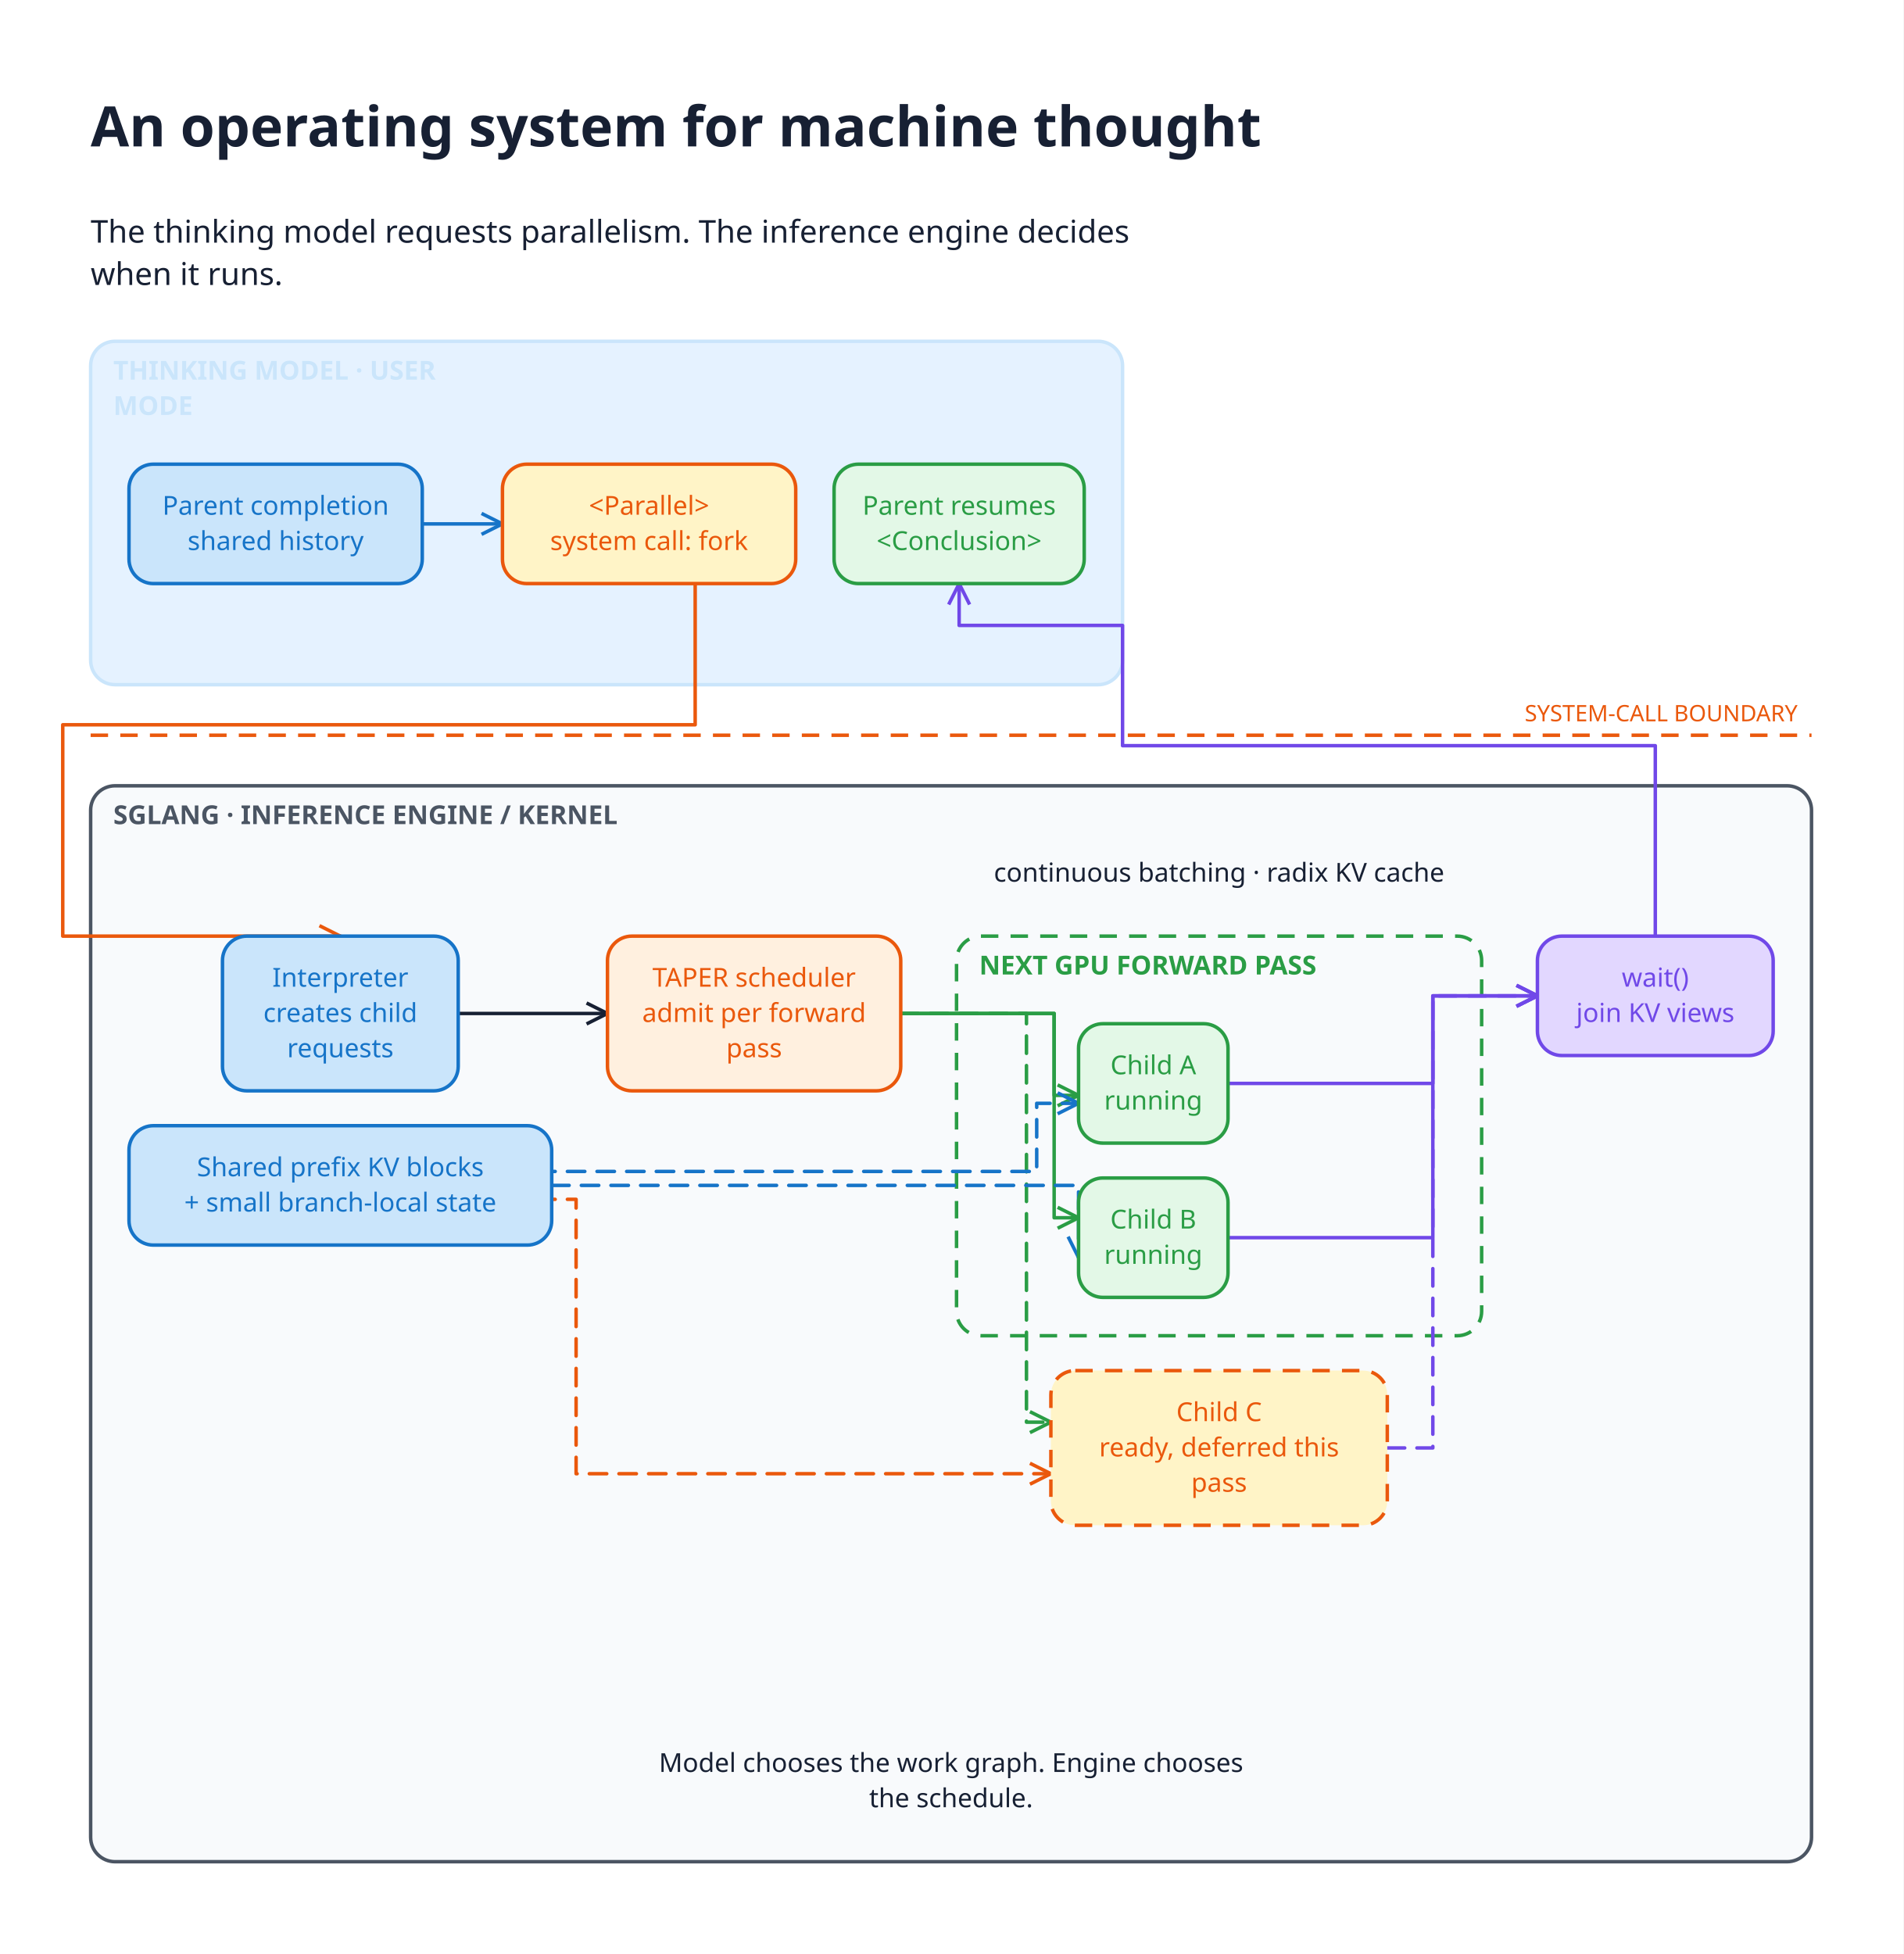
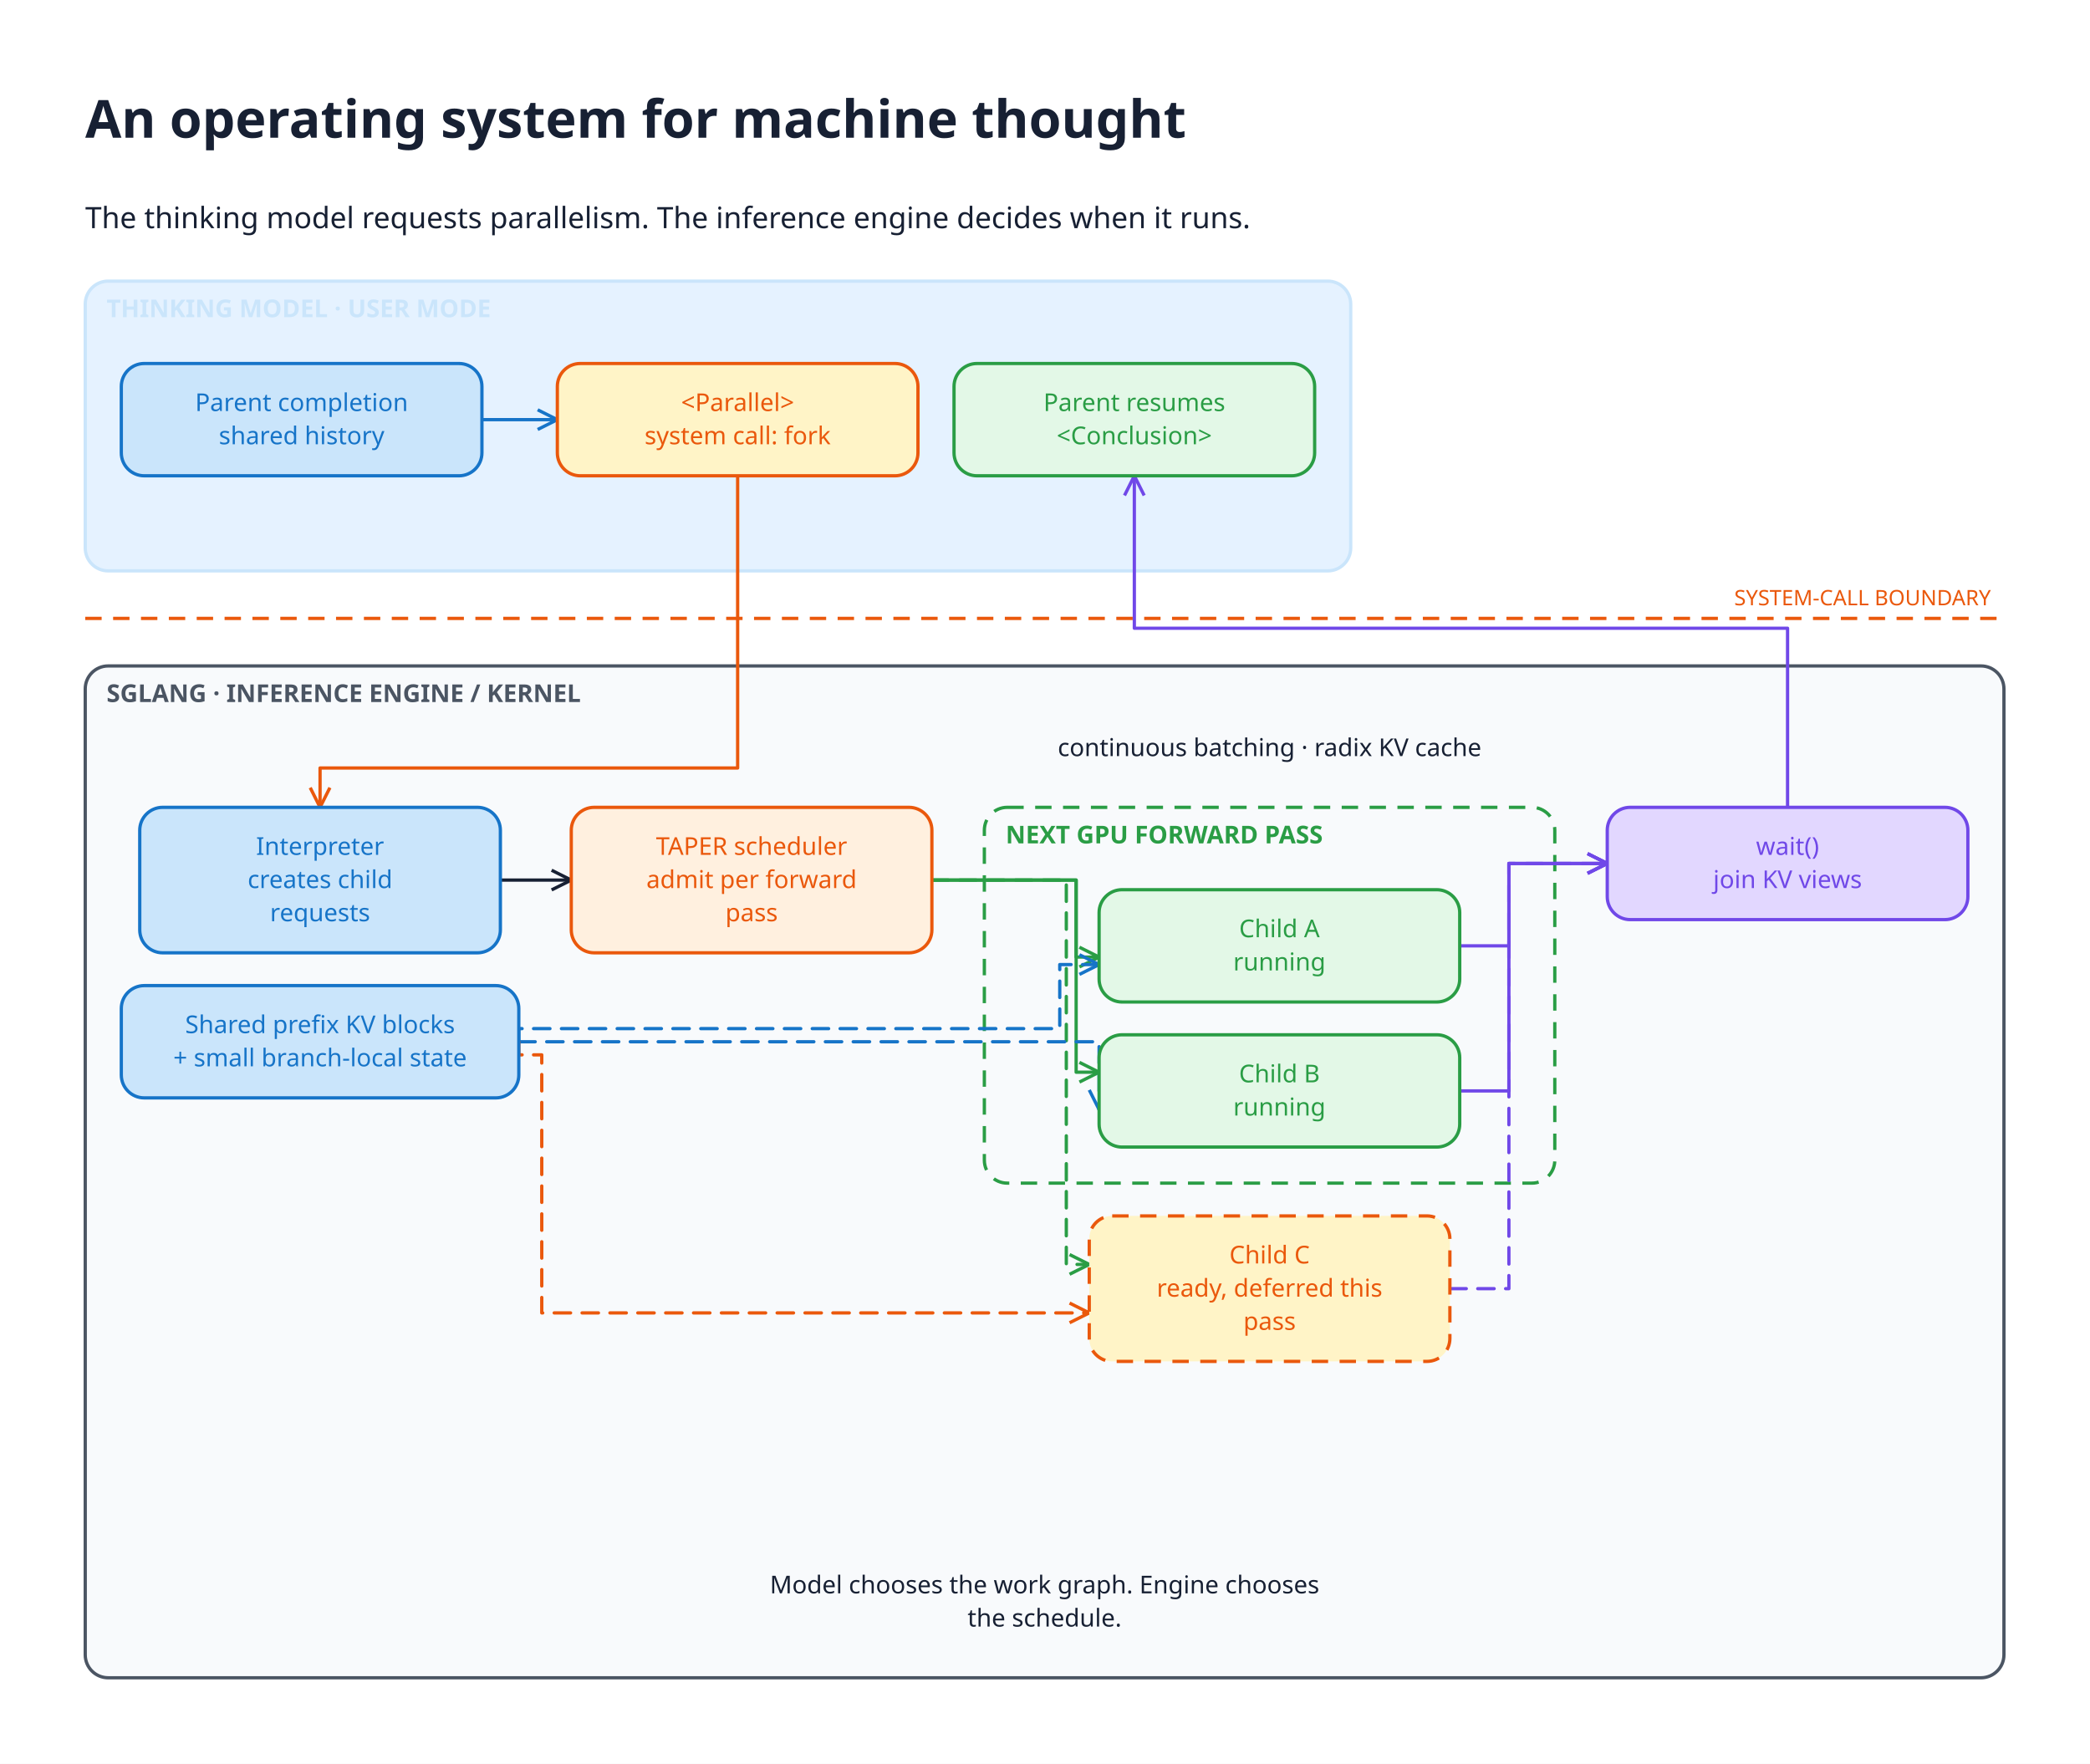
- <svg xmlns="http://www.w3.org/2000/svg" width="1092" height="1121" viewBox="0 0 1092 1121" role="img" aria-label="machine-thought-os">
+ <svg xmlns="http://www.w3.org/2000/svg" width="1275" height="1076" viewBox="0 0 1275 1076" role="img" aria-label="machine-thought-os">
  <rect width="100%" height="100%" fill="#ffffff" />
  <g id="boundaries">
-     <rect x="52" y="195.8" width="592" height="197" rx="14" fill="#e5f2ff" stroke="#cae5fb" stroke-width="2" />
-     <rect x="52" y="450.8" width="987.25" height="617.25" rx="14" fill="#f8fafc" stroke="#4b5563" stroke-width="2" />
-     <rect x="548.75" y="537.05" width="301.25" height="229.25" rx="14" fill="#f8fafc" stroke="#2a9d45" stroke-width="2" stroke-dasharray="10 7" />
+     <rect x="52" y="171.5" width="772" height="176.75" rx="14" fill="#e5f2ff" stroke="#cae5fb" stroke-width="2" />
+     <rect x="52" y="406.25" width="1170.5" height="617.25" rx="14" fill="#f8fafc" stroke="#4b5563" stroke-width="2" />
+     <rect x="600.5" y="492.5" width="348" height="229.25" rx="14" fill="#f8fafc" stroke="#2a9d45" stroke-width="2" stroke-dasharray="10 7" />
  </g>
  <g id="corridor-dividers">
-     <path d="M 52 421.8 L 1039.25 421.8" fill="none" stroke="#ea580c" stroke-width="2" stroke-dasharray="10 7" />
-     <text x="1031.25" y="413.8" text-anchor="end" font-family="ui-rounded, sans-serif" font-size="13" fill="#ea580c">SYSTEM-CALL BOUNDARY</text>
+     <path d="M 52 377.25 L 1222.5 377.25" fill="none" stroke="#ea580c" stroke-width="2" stroke-dasharray="10 7" />
+     <text x="1214.5" y="369.25" text-anchor="end" font-family="ui-rounded, sans-serif" font-size="13" fill="#ea580c">SYSTEM-CALL BOUNDARY</text>
  </g>
  <g id="lines">
    <g data-line="$line-1">
-       <polyline points="242.25,300.55 288.25,300.55" fill="none" stroke="#1674c8" stroke-width="2" stroke-linejoin="round" stroke-linecap="round" />
-       <path d="M 276.25 306.55 L 288.25 300.55 L 276.25 294.55" fill="none" stroke="#1674c8" stroke-width="2" stroke-linejoin="round" />
+       <polyline points="294,256 340,256" fill="none" stroke="#1674c8" stroke-width="2" stroke-linejoin="round" stroke-linecap="round" />
+       <path d="M 328 262 L 340 256 L 328 250" fill="none" stroke="#1674c8" stroke-width="2" stroke-linejoin="round" />
    </g>
    <g data-line="$line-2">
-       <polyline points="262.875,581.425 348.5,581.425" fill="none" stroke="#172033" stroke-width="2" stroke-linejoin="round" stroke-linecap="round" />
-       <path d="M 336.5 587.425 L 348.5 581.425 L 336.5 575.425" fill="none" stroke="#172033" stroke-width="2" stroke-linejoin="round" />
+       <polyline points="305.25,536.875 348.5,536.875" fill="none" stroke="#172033" stroke-width="2" stroke-linejoin="round" stroke-linecap="round" />
+       <path d="M 336.5 542.875 L 348.5 536.875 L 336.5 530.875" fill="none" stroke="#172033" stroke-width="2" stroke-linejoin="round" />
    </g>
    <g data-line="schedule-child-a">
-       <polyline points="516.75,581.425 582.75,581.425 604.75,581.425 604.75,628.4 618.75,628.4" fill="none" stroke="#2a9d45" stroke-width="2" stroke-linejoin="round" stroke-linecap="round" />
-       <path d="M 606.75 634.4 L 618.75 628.4 L 606.75 622.4" fill="none" stroke="#2a9d45" stroke-width="2" stroke-linejoin="round" />
+       <polyline points="568.5,536.875 634.5,536.875 656.5,536.875 656.5,583.85 670.5,583.85" fill="none" stroke="#2a9d45" stroke-width="2" stroke-linejoin="round" stroke-linecap="round" />
+       <path d="M 658.5 589.85 L 670.5 583.85 L 658.5 577.85" fill="none" stroke="#2a9d45" stroke-width="2" stroke-linejoin="round" />
    </g>
    <g data-line="schedule-child-b">
-       <polyline points="516.75,581.425 582.75,581.425 604.75,581.425 604.75,698.633 618.75,698.633" fill="none" stroke="#2a9d45" stroke-width="2" stroke-linejoin="round" stroke-linecap="round" />
-       <path d="M 606.75 704.633 L 618.75 698.633 L 606.75 692.633" fill="none" stroke="#2a9d45" stroke-width="2" stroke-linejoin="round" />
+       <polyline points="568.5,536.875 634.5,536.875 656.5,536.875 656.5,654.083 670.5,654.083" fill="none" stroke="#2a9d45" stroke-width="2" stroke-linejoin="round" stroke-linecap="round" />
+       <path d="M 658.5 660.083 L 670.5 654.083 L 658.5 648.083" fill="none" stroke="#2a9d45" stroke-width="2" stroke-linejoin="round" />
    </g>
    <g data-line="schedule-child-c">
-       <polyline points="516.75,581.425 582.75,581.425 588.875,581.425 588.875,815.883 602.875,815.883" fill="none" stroke="#2a9d45" stroke-width="2" stroke-linejoin="round" stroke-linecap="round" stroke-dasharray="10 7" />
-       <path d="M 590.875 821.883 L 602.875 815.883 L 590.875 809.883" fill="none" stroke="#2a9d45" stroke-width="2" stroke-linejoin="round" />
+       <polyline points="568.5,536.875 634.5,536.875 650.5,536.875 650.5,771.333 664.5,771.333" fill="none" stroke="#2a9d45" stroke-width="2" stroke-linejoin="round" stroke-linecap="round" stroke-dasharray="10 7" />
+       <path d="M 652.5 777.333 L 664.5 771.333 L 652.5 765.333" fill="none" stroke="#2a9d45" stroke-width="2" stroke-linejoin="round" />
    </g>
    <g data-line="state-child-a">
-       <polyline points="316.5,680.05 316.5,672.05 594.75,672.05 594.75,632.967 618.75,632.967" fill="none" stroke="#1674c8" stroke-width="2" stroke-linejoin="round" stroke-linecap="round" stroke-dasharray="10 7" />
-       <path d="M 606.75 638.967 L 618.75 632.967 L 606.75 626.967" fill="none" stroke="#1674c8" stroke-width="2" stroke-linejoin="round" />
+       <polyline points="316.5,635.5 316.5,627.5 646.5,627.5 646.5,588.417 670.5,588.417" fill="none" stroke="#1674c8" stroke-width="2" stroke-linejoin="round" stroke-linecap="round" stroke-dasharray="10 7" />
+       <path d="M 658.5 594.417 L 670.5 588.417 L 658.5 582.417" fill="none" stroke="#1674c8" stroke-width="2" stroke-linejoin="round" />
    </g>
    <g data-line="state-child-b">
-       <polyline points="316.5,680.05 604.75,680.05 618.75,680.05 618.75,721.467" fill="none" stroke="#1674c8" stroke-width="2" stroke-linejoin="round" stroke-linecap="round" stroke-dasharray="10 7" />
-       <path d="M 612.75 709.467 L 618.75 721.467 L 624.75 709.467" fill="none" stroke="#1674c8" stroke-width="2" stroke-linejoin="round" />
+       <polyline points="316.5,635.5 656.5,635.5 670.5,635.5 670.5,676.917" fill="none" stroke="#1674c8" stroke-width="2" stroke-linejoin="round" stroke-linecap="round" stroke-dasharray="10 7" />
+       <path d="M 664.5 664.917 L 670.5 676.917 L 676.5 664.917" fill="none" stroke="#1674c8" stroke-width="2" stroke-linejoin="round" />
    </g>
    <g data-line="state-child-c">
-       <polyline points="316.5,680.05 316.5,688.05 330.5,688.05 330.5,845.467 602.875,845.467" fill="none" stroke="#ea580c" stroke-width="2" stroke-linejoin="round" stroke-linecap="round" stroke-dasharray="10 7" />
-       <path d="M 590.875 851.467 L 602.875 845.467 L 590.875 839.467" fill="none" stroke="#ea580c" stroke-width="2" stroke-linejoin="round" />
+       <polyline points="316.5,635.5 316.5,643.5 330.5,643.5 330.5,800.917 664.5,800.917" fill="none" stroke="#ea580c" stroke-width="2" stroke-linejoin="round" stroke-linecap="round" stroke-dasharray="10 7" />
+       <path d="M 652.5 806.917 L 664.5 800.917 L 652.5 794.917" fill="none" stroke="#ea580c" stroke-width="2" stroke-linejoin="round" />
    </g>
    <g data-line="join-child-a">
-       <polyline points="704.5,621.55 822,621.55 822,571.3 882,571.3" fill="none" stroke="#7048e8" stroke-width="2" stroke-linejoin="round" stroke-linecap="round" />
-       <path d="M 870 577.3 L 882 571.3 L 870 565.3" fill="none" stroke="#7048e8" stroke-width="2" stroke-linejoin="round" />
+       <polyline points="890.5,577 920.5,577 920.5,526.75 980.5,526.75" fill="none" stroke="#7048e8" stroke-width="2" stroke-linejoin="round" stroke-linecap="round" />
+       <path d="M 968.5 532.75 L 980.5 526.75 L 968.5 520.75" fill="none" stroke="#7048e8" stroke-width="2" stroke-linejoin="round" />
    </g>
    <g data-line="join-child-b">
-       <polyline points="704.5,710.05 822,710.05 822,571.3 882,571.3" fill="none" stroke="#7048e8" stroke-width="2" stroke-linejoin="round" stroke-linecap="round" />
-       <path d="M 870 577.3 L 882 571.3 L 870 565.3" fill="none" stroke="#7048e8" stroke-width="2" stroke-linejoin="round" />
+       <polyline points="890.5,665.5 920.5,665.5 920.5,526.75 980.5,526.75" fill="none" stroke="#7048e8" stroke-width="2" stroke-linejoin="round" stroke-linecap="round" />
+       <path d="M 968.5 532.75 L 980.5 526.75 L 968.5 520.75" fill="none" stroke="#7048e8" stroke-width="2" stroke-linejoin="round" />
    </g>
    <g data-line="join-child-c">
-       <polyline points="795.875,830.675 822,830.675 822,571.3 882,571.3" fill="none" stroke="#7048e8" stroke-width="2" stroke-linejoin="round" stroke-linecap="round" stroke-dasharray="10 7" />
-       <path d="M 870 577.3 L 882 571.3 L 870 565.3" fill="none" stroke="#7048e8" stroke-width="2" stroke-linejoin="round" />
+       <polyline points="884.5,786.125 920.5,786.125 920.5,526.75 980.5,526.75" fill="none" stroke="#7048e8" stroke-width="2" stroke-linejoin="round" stroke-linecap="round" stroke-dasharray="10 7" />
+       <path d="M 968.5 532.75 L 980.5 526.75 L 968.5 520.75" fill="none" stroke="#7048e8" stroke-width="2" stroke-linejoin="round" />
    </g>
    <g data-line="fork-system-call">
-       <polyline points="398.814,334.8 398.814,415.8 297.032,415.8 36,415.8 36,537.05 195.25,537.05" fill="none" stroke="#ea580c" stroke-width="2" stroke-linejoin="round" stroke-linecap="round" />
-       <path d="M 183.25 543.05 L 195.25 537.05 L 183.25 531.05" fill="none" stroke="#ea580c" stroke-width="2" stroke-linejoin="round" />
+       <polyline points="450,290.25 450,371.25 450,468.5 195.25,468.5 195.25,492.5" fill="none" stroke="#ea580c" stroke-width="2" stroke-linejoin="round" stroke-linecap="round" />
+       <path d="M 189.25 480.5 L 195.25 492.5 L 201.25 480.5" fill="none" stroke="#ea580c" stroke-width="2" stroke-linejoin="round" />
    </g>
    <g data-line="resume-parent">
-       <polyline points="949.625,537.05 949.625,427.8 644,427.8 644,358.8 550.25,358.8 550.25,334.8" fill="none" stroke="#7048e8" stroke-width="2" stroke-linejoin="round" stroke-linecap="round" />
-       <path d="M 556.25 346.8 L 550.25 334.8 L 544.25 346.8" fill="none" stroke="#7048e8" stroke-width="2" stroke-linejoin="round" />
+       <polyline points="1090.5,492.5 1090.5,383.25 692,383.25 692,290.25" fill="none" stroke="#7048e8" stroke-width="2" stroke-linejoin="round" stroke-linecap="round" />
+       <path d="M 698 302.25 L 692 290.25 L 686 302.25" fill="none" stroke="#7048e8" stroke-width="2" stroke-linejoin="round" />
    </g>
  </g>
  <g id="objects">
-     <rect x="74" y="266.3" width="168.25" height="68.5" rx="14" fill="#cae5fb" stroke="#1674c8" stroke-width="2" />
-     <rect x="288.25" y="266.3" width="168.25" height="68.5" rx="14" fill="#fff4c7" stroke="#ea580c" stroke-width="2" />
-     <rect x="478.5" y="266.3" width="143.5" height="68.5" rx="14" fill="#e3f8e7" stroke="#2a9d45" stroke-width="2" />
-     <rect x="127.625" y="537.05" width="135.25" height="88.75" rx="14" fill="#cae5fb" stroke="#1674c8" stroke-width="2" />
-     <rect x="348.5" y="537.05" width="168.25" height="88.75" rx="14" fill="#fff0df" stroke="#ea580c" stroke-width="2" />
-     <rect x="618.75" y="587.3" width="85.75" height="68.5" rx="14" fill="#e3f8e7" stroke="#2a9d45" stroke-width="2" />
-     <rect x="618.75" y="675.8" width="85.75" height="68.5" rx="14" fill="#e3f8e7" stroke="#2a9d45" stroke-width="2" />
-     <rect x="602.875" y="786.3" width="193" height="88.75" rx="14" fill="#fff4c7" stroke="#ea580c" stroke-width="2" stroke-dasharray="10 7" />
-     <rect x="882" y="537.05" width="135.25" height="68.5" rx="14" fill="#e2d7ff" stroke="#7048e8" stroke-width="2" />
-     <rect x="74" y="645.8" width="242.5" height="68.5" rx="14" fill="#cae5fb" stroke="#1674c8" stroke-width="2" />
+     <rect x="74" y="221.75" width="220" height="68.5" rx="14" fill="#cae5fb" stroke="#1674c8" stroke-width="2" />
+     <rect x="340" y="221.75" width="220" height="68.5" rx="14" fill="#fff4c7" stroke="#ea580c" stroke-width="2" />
+     <rect x="582" y="221.75" width="220" height="68.5" rx="14" fill="#e3f8e7" stroke="#2a9d45" stroke-width="2" />
+     <rect x="85.25" y="492.5" width="220" height="88.75" rx="14" fill="#cae5fb" stroke="#1674c8" stroke-width="2" />
+     <rect x="348.5" y="492.5" width="220" height="88.75" rx="14" fill="#fff0df" stroke="#ea580c" stroke-width="2" />
+     <rect x="670.5" y="542.75" width="220" height="68.5" rx="14" fill="#e3f8e7" stroke="#2a9d45" stroke-width="2" />
+     <rect x="670.5" y="631.25" width="220" height="68.5" rx="14" fill="#e3f8e7" stroke="#2a9d45" stroke-width="2" />
+     <rect x="664.5" y="741.75" width="220" height="88.75" rx="14" fill="#fff4c7" stroke="#ea580c" stroke-width="2" stroke-dasharray="10 7" />
+     <rect x="980.5" y="492.5" width="220" height="68.5" rx="14" fill="#e2d7ff" stroke="#7048e8" stroke-width="2" />
+     <rect x="74" y="601.25" width="242.5" height="68.5" rx="14" fill="#cae5fb" stroke="#1674c8" stroke-width="2" />
  </g>
  <g id="ports" />
  <g id="text">
    <text x="52" y="84" text-anchor="start" fill="#172033" font-family="ui-rounded, 'Comic Sans MS', sans-serif" font-size="32" font-weight="700">An operating system for machine thought</text>
-     <text x="52" y="139.2" text-anchor="start" fill="#172033" font-family="ui-rounded, 'Comic Sans MS', sans-serif" font-size="18" font-weight="450">The thinking model requests parallelism. The inference engine decides</text>
-     <text x="52" y="163.5" text-anchor="start" fill="#172033" font-family="ui-rounded, 'Comic Sans MS', sans-serif" font-size="18" font-weight="450">when it runs.</text>
-     <text x="65" y="217.8" text-anchor="start" fill="#cae5fb" font-family="ui-rounded, 'Comic Sans MS', sans-serif" font-size="15" font-weight="700">THINKING MODEL · USER</text>
-     <text x="65" y="238.05" text-anchor="start" fill="#cae5fb" font-family="ui-rounded, 'Comic Sans MS', sans-serif" font-size="15" font-weight="700">MODE</text>
-     <text x="158.125" y="295.3" text-anchor="middle" fill="#1674c8" font-family="ui-rounded, 'Comic Sans MS', sans-serif" font-size="15" font-weight="450">Parent completion</text>
-     <text x="158.125" y="315.55" text-anchor="middle" fill="#1674c8" font-family="ui-rounded, 'Comic Sans MS', sans-serif" font-size="15" font-weight="450">shared history</text>
-     <text x="372.375" y="295.3" text-anchor="middle" fill="#ea580c" font-family="ui-rounded, 'Comic Sans MS', sans-serif" font-size="15" font-weight="450">&lt;Parallel&gt;</text>
-     <text x="372.375" y="315.55" text-anchor="middle" fill="#ea580c" font-family="ui-rounded, 'Comic Sans MS', sans-serif" font-size="15" font-weight="450">system call: fork</text>
-     <text x="550.25" y="295.3" text-anchor="middle" fill="#2a9d45" font-family="ui-rounded, 'Comic Sans MS', sans-serif" font-size="15" font-weight="450">Parent resumes</text>
-     <text x="550.25" y="315.55" text-anchor="middle" fill="#2a9d45" font-family="ui-rounded, 'Comic Sans MS', sans-serif" font-size="15" font-weight="450">&lt;Conclusion&gt;</text>
-     <text x="65" y="472.8" text-anchor="start" fill="#4b5563" font-family="ui-rounded, 'Comic Sans MS', sans-serif" font-size="15" font-weight="700">SGLANG · INFERENCE ENGINE / KERNEL</text>
-     <text x="195.25" y="566.05" text-anchor="middle" fill="#1674c8" font-family="ui-rounded, 'Comic Sans MS', sans-serif" font-size="15" font-weight="450">Interpreter</text>
-     <text x="195.25" y="586.3" text-anchor="middle" fill="#1674c8" font-family="ui-rounded, 'Comic Sans MS', sans-serif" font-size="15" font-weight="450">creates child</text>
-     <text x="195.25" y="606.55" text-anchor="middle" fill="#1674c8" font-family="ui-rounded, 'Comic Sans MS', sans-serif" font-size="15" font-weight="450">requests</text>
-     <text x="432.625" y="566.05" text-anchor="middle" fill="#ea580c" font-family="ui-rounded, 'Comic Sans MS', sans-serif" font-size="15" font-weight="450">TAPER scheduler</text>
-     <text x="432.625" y="586.3" text-anchor="middle" fill="#ea580c" font-family="ui-rounded, 'Comic Sans MS', sans-serif" font-size="15" font-weight="450">admit per forward</text>
-     <text x="432.625" y="606.55" text-anchor="middle" fill="#ea580c" font-family="ui-rounded, 'Comic Sans MS', sans-serif" font-size="15" font-weight="450">pass</text>
-     <text x="561.75" y="559.05" text-anchor="start" fill="#2a9d45" font-family="ui-rounded, 'Comic Sans MS', sans-serif" font-size="15" font-weight="700">NEXT GPU FORWARD PASS</text>
-     <text x="661.625" y="616.3" text-anchor="middle" fill="#2a9d45" font-family="ui-rounded, 'Comic Sans MS', sans-serif" font-size="15" font-weight="450">Child A</text>
-     <text x="661.625" y="636.55" text-anchor="middle" fill="#2a9d45" font-family="ui-rounded, 'Comic Sans MS', sans-serif" font-size="15" font-weight="450">running</text>
-     <text x="661.625" y="704.8" text-anchor="middle" fill="#2a9d45" font-family="ui-rounded, 'Comic Sans MS', sans-serif" font-size="15" font-weight="450">Child B</text>
-     <text x="661.625" y="725.05" text-anchor="middle" fill="#2a9d45" font-family="ui-rounded, 'Comic Sans MS', sans-serif" font-size="15" font-weight="450">running</text>
-     <text x="699.375" y="815.3" text-anchor="middle" fill="#ea580c" font-family="ui-rounded, 'Comic Sans MS', sans-serif" font-size="15" font-weight="450">Child C</text>
-     <text x="699.375" y="835.55" text-anchor="middle" fill="#ea580c" font-family="ui-rounded, 'Comic Sans MS', sans-serif" font-size="15" font-weight="450">ready, deferred this</text>
-     <text x="699.375" y="855.8" text-anchor="middle" fill="#ea580c" font-family="ui-rounded, 'Comic Sans MS', sans-serif" font-size="15" font-weight="450">pass</text>
-     <text x="949.625" y="566.05" text-anchor="middle" fill="#7048e8" font-family="ui-rounded, 'Comic Sans MS', sans-serif" font-size="15" font-weight="450">wait()</text>
-     <text x="949.625" y="586.3" text-anchor="middle" fill="#7048e8" font-family="ui-rounded, 'Comic Sans MS', sans-serif" font-size="15" font-weight="450">join KV views</text>
-     <text x="195.25" y="674.8" text-anchor="middle" fill="#1674c8" font-family="ui-rounded, 'Comic Sans MS', sans-serif" font-size="15" font-weight="450">Shared prefix KV blocks</text>
-     <text x="195.25" y="695.05" text-anchor="middle" fill="#1674c8" font-family="ui-rounded, 'Comic Sans MS', sans-serif" font-size="15" font-weight="450">+ small branch-local state</text>
-     <text x="699.375" y="505.8" text-anchor="middle" fill="#172033" font-family="ui-rounded, 'Comic Sans MS', sans-serif" font-size="15" font-weight="450">continuous batching · radix KV cache</text>
-     <text x="545.625" y="1016.55" text-anchor="middle" fill="#172033" font-family="ui-rounded, 'Comic Sans MS', sans-serif" font-size="15" font-weight="450">Model chooses the work graph. Engine chooses</text>
-     <text x="545.625" y="1036.8" text-anchor="middle" fill="#172033" font-family="ui-rounded, 'Comic Sans MS', sans-serif" font-size="15" font-weight="450">the schedule.</text>
+     <text x="52" y="139.2" text-anchor="start" fill="#172033" font-family="ui-rounded, 'Comic Sans MS', sans-serif" font-size="18" font-weight="450">The thinking model requests parallelism. The inference engine decides when it runs.</text>
+     <text x="65" y="193.5" text-anchor="start" fill="#cae5fb" font-family="ui-rounded, 'Comic Sans MS', sans-serif" font-size="15" font-weight="700">THINKING MODEL · USER MODE</text>
+     <text x="184" y="250.75" text-anchor="middle" fill="#1674c8" font-family="ui-rounded, 'Comic Sans MS', sans-serif" font-size="15" font-weight="450">Parent completion</text>
+     <text x="184" y="271" text-anchor="middle" fill="#1674c8" font-family="ui-rounded, 'Comic Sans MS', sans-serif" font-size="15" font-weight="450">shared history</text>
+     <text x="450" y="250.75" text-anchor="middle" fill="#ea580c" font-family="ui-rounded, 'Comic Sans MS', sans-serif" font-size="15" font-weight="450">&lt;Parallel&gt;</text>
+     <text x="450" y="271" text-anchor="middle" fill="#ea580c" font-family="ui-rounded, 'Comic Sans MS', sans-serif" font-size="15" font-weight="450">system call: fork</text>
+     <text x="692" y="250.75" text-anchor="middle" fill="#2a9d45" font-family="ui-rounded, 'Comic Sans MS', sans-serif" font-size="15" font-weight="450">Parent resumes</text>
+     <text x="692" y="271" text-anchor="middle" fill="#2a9d45" font-family="ui-rounded, 'Comic Sans MS', sans-serif" font-size="15" font-weight="450">&lt;Conclusion&gt;</text>
+     <text x="65" y="428.25" text-anchor="start" fill="#4b5563" font-family="ui-rounded, 'Comic Sans MS', sans-serif" font-size="15" font-weight="700">SGLANG · INFERENCE ENGINE / KERNEL</text>
+     <text x="195.25" y="521.5" text-anchor="middle" fill="#1674c8" font-family="ui-rounded, 'Comic Sans MS', sans-serif" font-size="15" font-weight="450">Interpreter</text>
+     <text x="195.25" y="541.75" text-anchor="middle" fill="#1674c8" font-family="ui-rounded, 'Comic Sans MS', sans-serif" font-size="15" font-weight="450">creates child</text>
+     <text x="195.25" y="562" text-anchor="middle" fill="#1674c8" font-family="ui-rounded, 'Comic Sans MS', sans-serif" font-size="15" font-weight="450">requests</text>
+     <text x="458.5" y="521.5" text-anchor="middle" fill="#ea580c" font-family="ui-rounded, 'Comic Sans MS', sans-serif" font-size="15" font-weight="450">TAPER scheduler</text>
+     <text x="458.5" y="541.75" text-anchor="middle" fill="#ea580c" font-family="ui-rounded, 'Comic Sans MS', sans-serif" font-size="15" font-weight="450">admit per forward</text>
+     <text x="458.5" y="562" text-anchor="middle" fill="#ea580c" font-family="ui-rounded, 'Comic Sans MS', sans-serif" font-size="15" font-weight="450">pass</text>
+     <text x="613.5" y="514.5" text-anchor="start" fill="#2a9d45" font-family="ui-rounded, 'Comic Sans MS', sans-serif" font-size="15" font-weight="700">NEXT GPU FORWARD PASS</text>
+     <text x="780.5" y="571.75" text-anchor="middle" fill="#2a9d45" font-family="ui-rounded, 'Comic Sans MS', sans-serif" font-size="15" font-weight="450">Child A</text>
+     <text x="780.5" y="592" text-anchor="middle" fill="#2a9d45" font-family="ui-rounded, 'Comic Sans MS', sans-serif" font-size="15" font-weight="450">running</text>
+     <text x="780.5" y="660.25" text-anchor="middle" fill="#2a9d45" font-family="ui-rounded, 'Comic Sans MS', sans-serif" font-size="15" font-weight="450">Child B</text>
+     <text x="780.5" y="680.5" text-anchor="middle" fill="#2a9d45" font-family="ui-rounded, 'Comic Sans MS', sans-serif" font-size="15" font-weight="450">running</text>
+     <text x="774.5" y="770.75" text-anchor="middle" fill="#ea580c" font-family="ui-rounded, 'Comic Sans MS', sans-serif" font-size="15" font-weight="450">Child C</text>
+     <text x="774.5" y="791" text-anchor="middle" fill="#ea580c" font-family="ui-rounded, 'Comic Sans MS', sans-serif" font-size="15" font-weight="450">ready, deferred this</text>
+     <text x="774.5" y="811.25" text-anchor="middle" fill="#ea580c" font-family="ui-rounded, 'Comic Sans MS', sans-serif" font-size="15" font-weight="450">pass</text>
+     <text x="1090.5" y="521.5" text-anchor="middle" fill="#7048e8" font-family="ui-rounded, 'Comic Sans MS', sans-serif" font-size="15" font-weight="450">wait()</text>
+     <text x="1090.5" y="541.75" text-anchor="middle" fill="#7048e8" font-family="ui-rounded, 'Comic Sans MS', sans-serif" font-size="15" font-weight="450">join KV views</text>
+     <text x="195.25" y="630.25" text-anchor="middle" fill="#1674c8" font-family="ui-rounded, 'Comic Sans MS', sans-serif" font-size="15" font-weight="450">Shared prefix KV blocks</text>
+     <text x="195.25" y="650.5" text-anchor="middle" fill="#1674c8" font-family="ui-rounded, 'Comic Sans MS', sans-serif" font-size="15" font-weight="450">+ small branch-local state</text>
+     <text x="774.5" y="461.25" text-anchor="middle" fill="#172033" font-family="ui-rounded, 'Comic Sans MS', sans-serif" font-size="15" font-weight="450">continuous batching · radix KV cache</text>
+     <text x="637.25" y="972" text-anchor="middle" fill="#172033" font-family="ui-rounded, 'Comic Sans MS', sans-serif" font-size="15" font-weight="450">Model chooses the work graph. Engine chooses</text>
+     <text x="637.25" y="992.25" text-anchor="middle" fill="#172033" font-family="ui-rounded, 'Comic Sans MS', sans-serif" font-size="15" font-weight="450">the schedule.</text>
  </g>
</svg>
